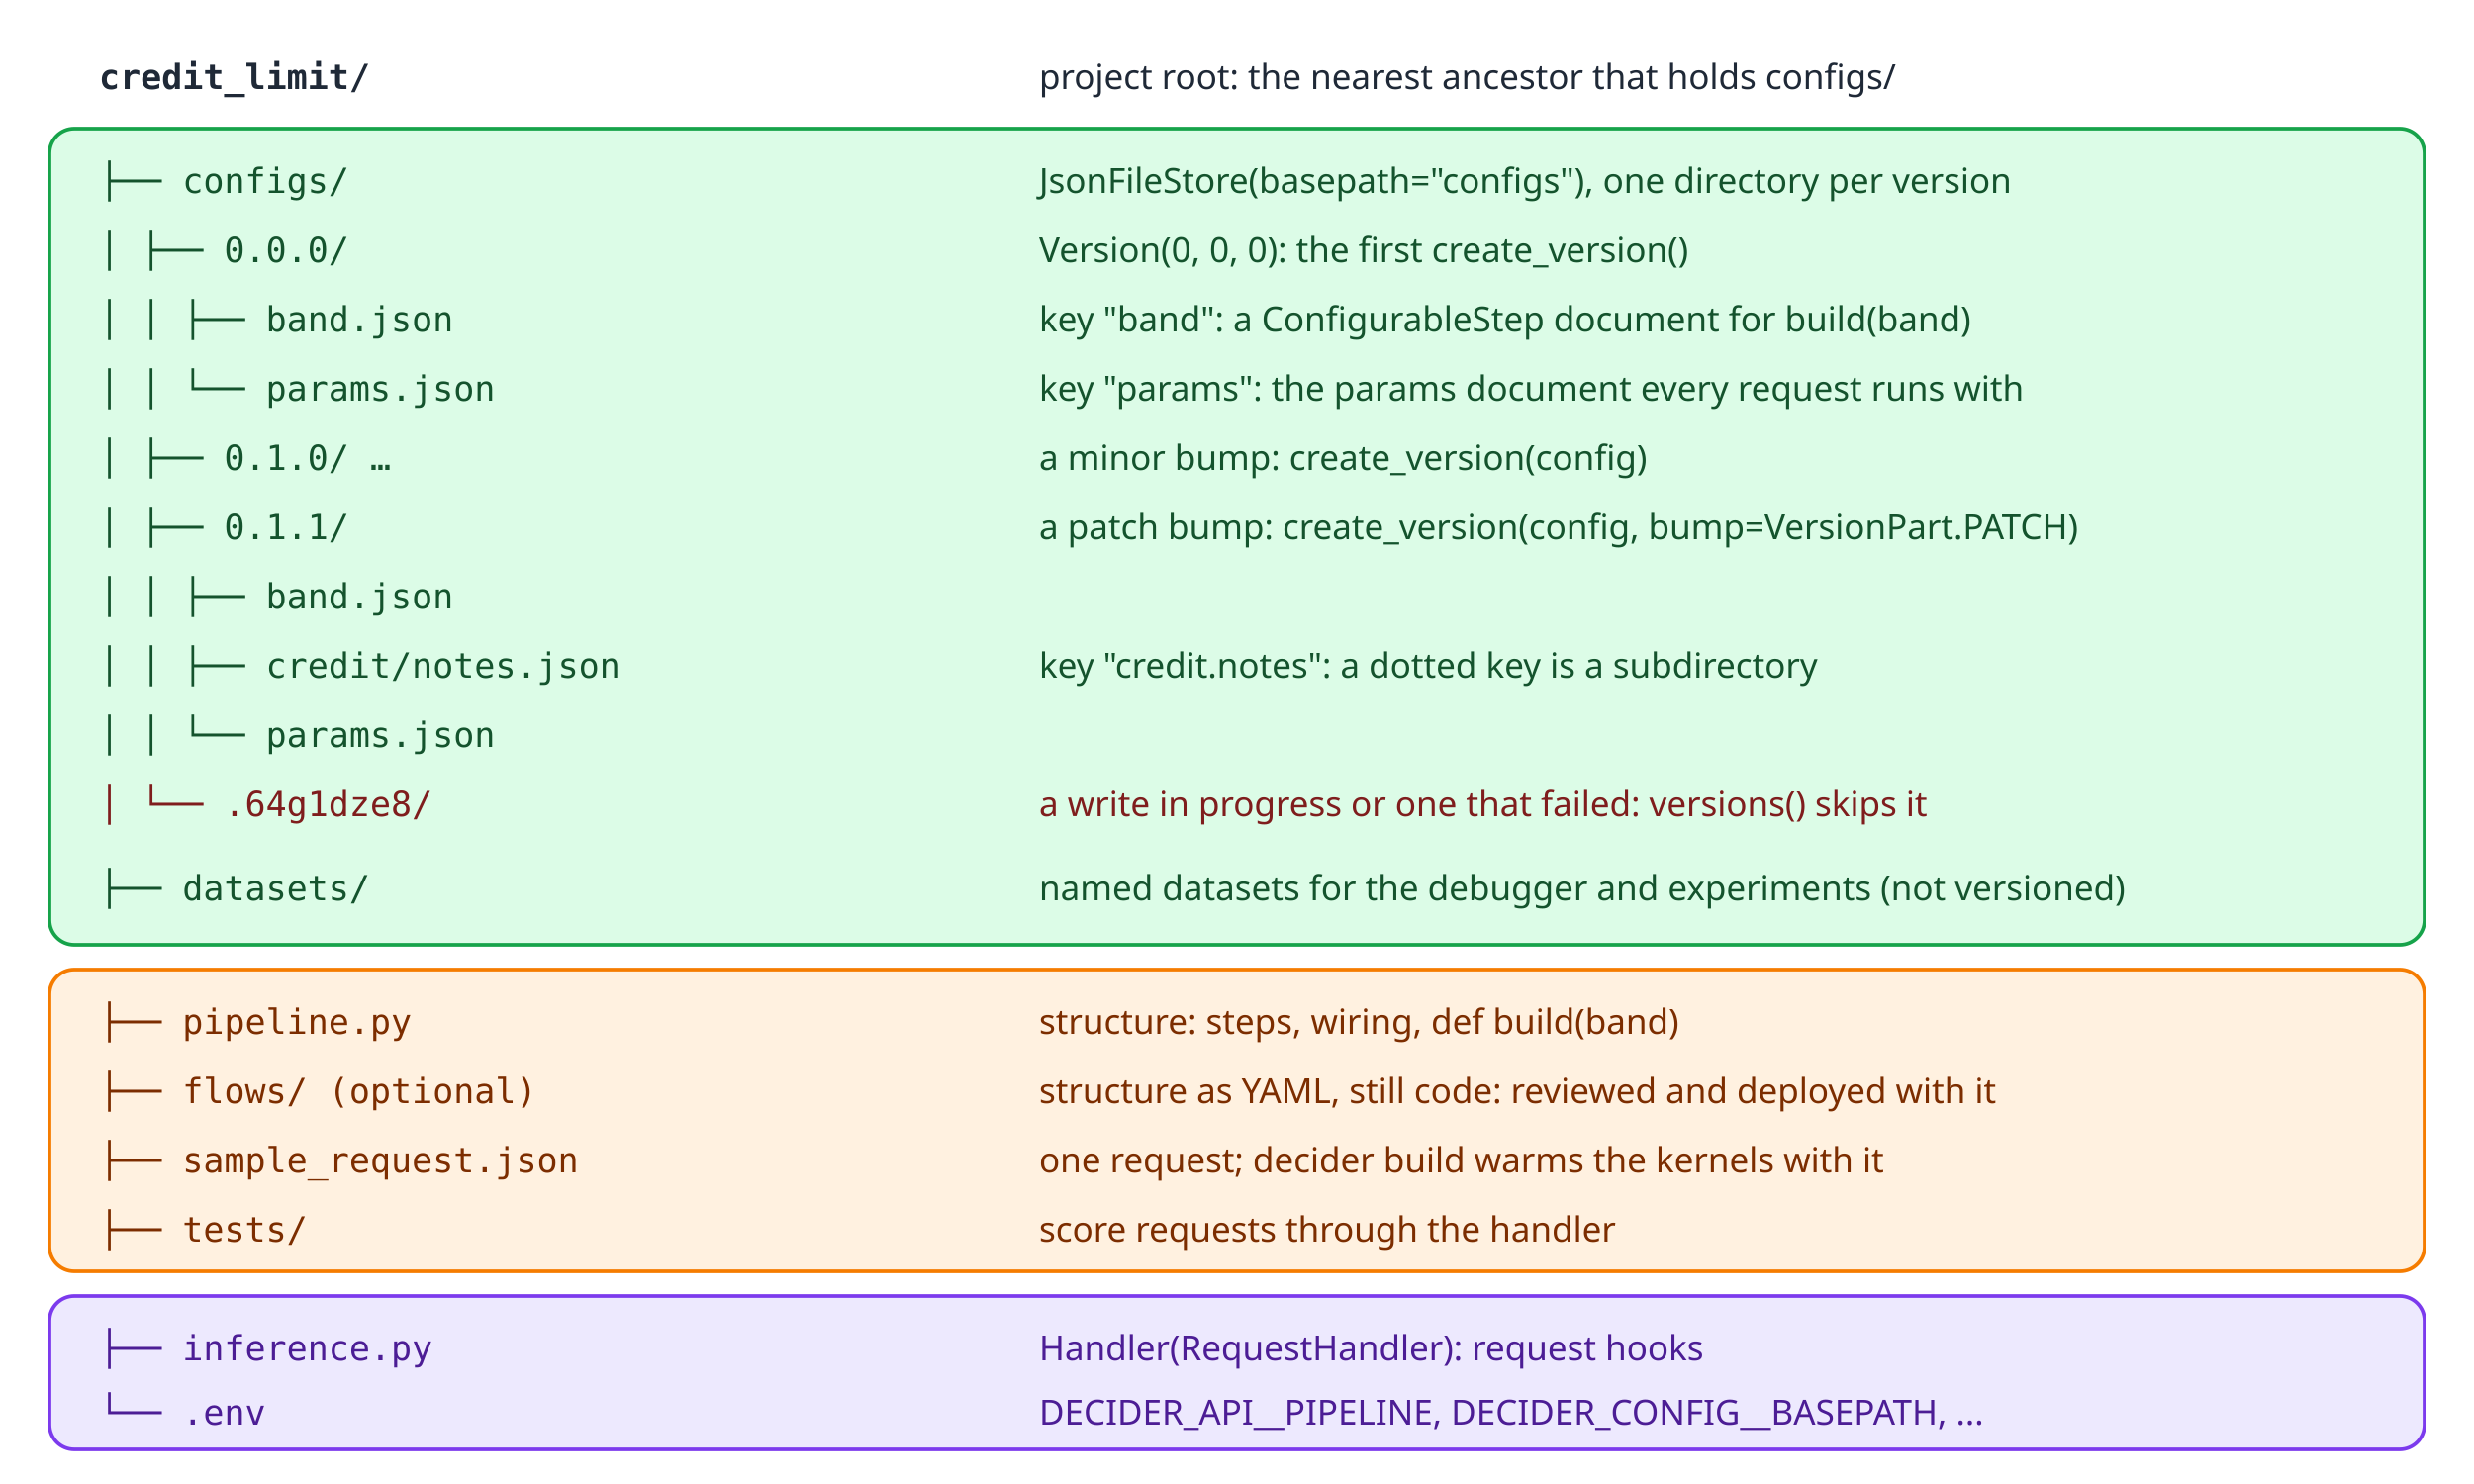
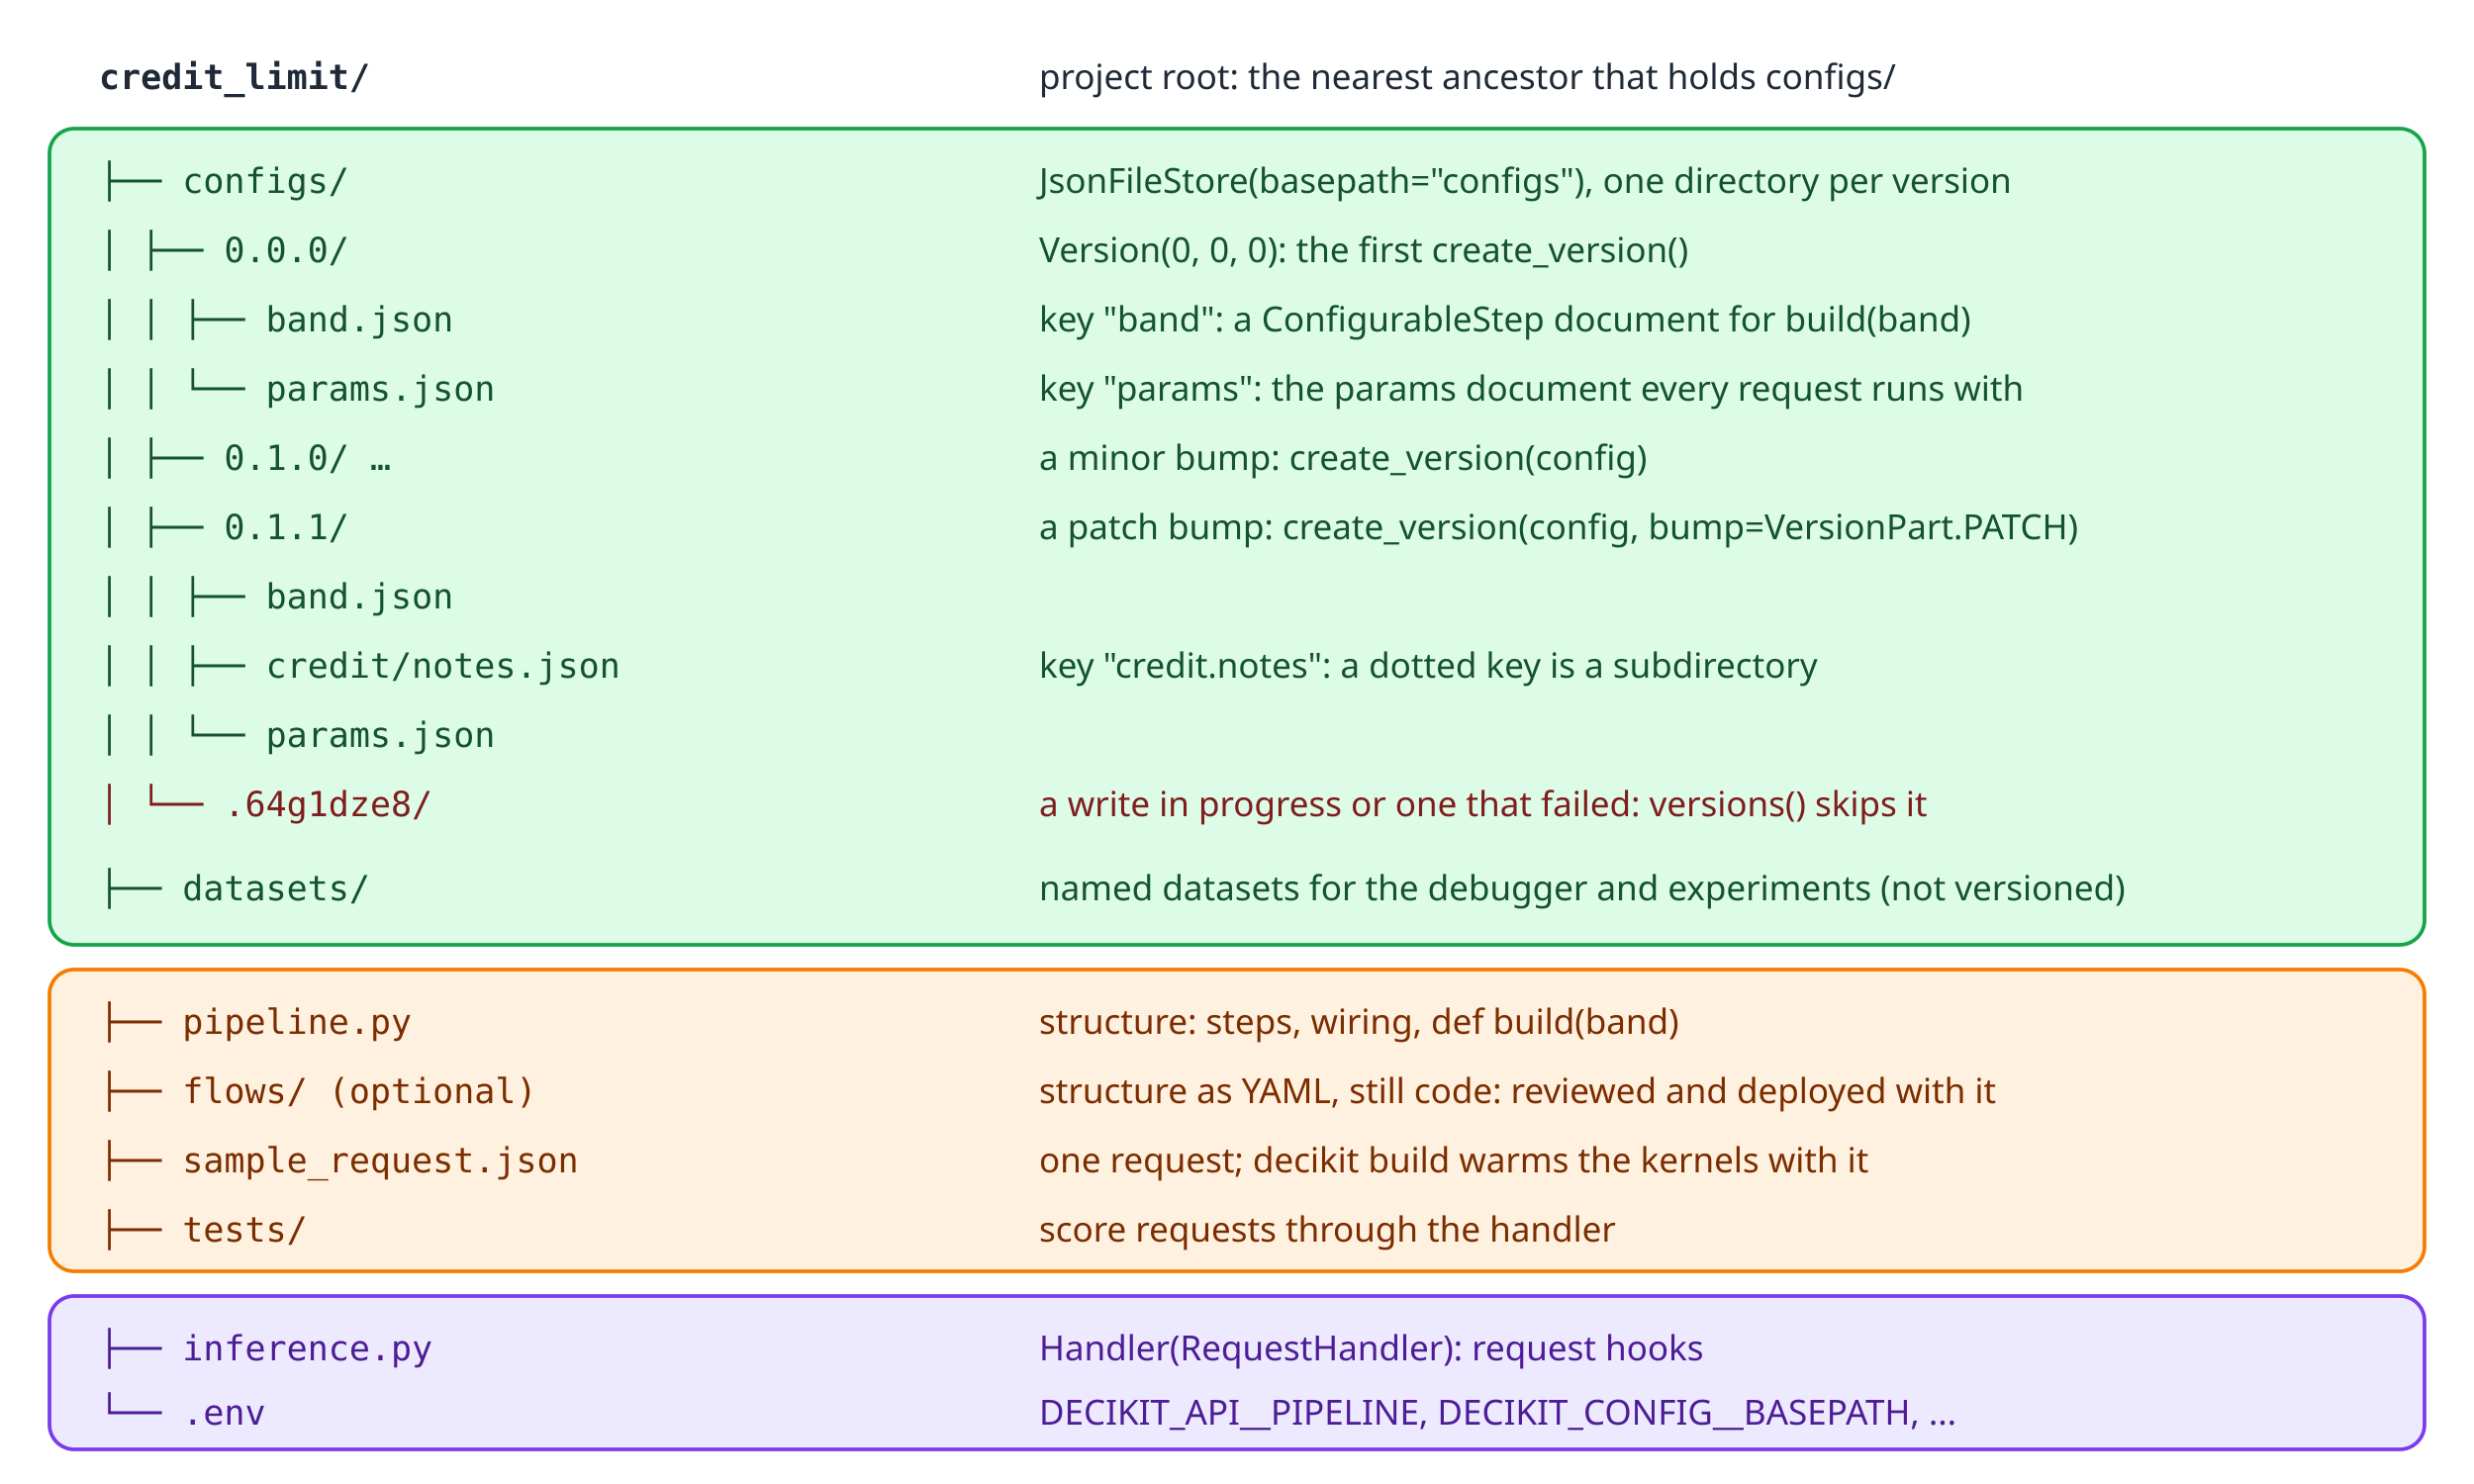
<svg xmlns="http://www.w3.org/2000/svg" viewBox="0 0 1000 600" font-family="system-ui, sans-serif">
  <rect x="0" y="0" width="1000" height="600" fill="#ffffff" />
  <rect x="20" y="52" width="960" height="330" rx="10" fill="#dcfce7" stroke="#16a34a" stroke-width="1.5" />
  <rect x="20" y="392" width="960" height="122" rx="10" fill="#fff1e0" stroke="#f57c00" stroke-width="1.5" />
  <rect x="20" y="524" width="960" height="62" rx="10" fill="#ede9fe" stroke="#7c3aed" stroke-width="1.5" />
  <g font-family="ui-monospace, SFMono-Regular, Menlo, monospace" font-size="14">
    <text x="40" y="36" fill="#1f2937" font-weight="600">credit_limit/</text>
    <text x="40" y="78" fill="#14532d">├── configs/</text>
    <text x="40" y="106" fill="#14532d">│   ├── 0.0.0/</text>
    <text x="40" y="134" fill="#14532d">│   │   ├── band.json</text>
    <text x="40" y="162" fill="#14532d">│   │   └── params.json</text>
    <text x="40" y="190" fill="#14532d">│   ├── 0.1.0/  …</text>
    <text x="40" y="218" fill="#14532d">│   ├── 0.1.1/</text>
    <text x="40" y="246" fill="#14532d">│   │   ├── band.json</text>
    <text x="40" y="274" fill="#14532d">│   │   ├── credit/notes.json</text>
    <text x="40" y="302" fill="#14532d">│   │   └── params.json</text>
    <text x="40" y="330" fill="#7f1d1d">│   └── .64g1dze8/</text>
    <text x="40" y="364" fill="#14532d">├── datasets/</text>
    <text x="40" y="418" fill="#7c2d00">├── pipeline.py</text>
    <text x="40" y="446" fill="#7c2d00">├── flows/ (optional)</text>
    <text x="40" y="474" fill="#7c2d00">├── sample_request.json</text>
    <text x="40" y="502" fill="#7c2d00">├── tests/</text>
    <text x="40" y="550" fill="#4c1d95">├── inference.py</text>
    <text x="40" y="576" fill="#4c1d95">└── .env</text>
  </g>
  <g font-size="14">
    <text x="420" y="36" fill="#1f2937">project root: the nearest ancestor that holds configs/</text>
    <text x="420" y="78" fill="#14532d">JsonFileStore(basepath="configs"), one directory per version</text>
    <text x="420" y="106" fill="#14532d">Version(0, 0, 0): the first create_version()</text>
    <text x="420" y="134" fill="#14532d">key "band": a ConfigurableStep document for build(band)</text>
    <text x="420" y="162" fill="#14532d">key "params": the params document every request runs with</text>
    <text x="420" y="190" fill="#14532d">a minor bump: create_version(config)</text>
    <text x="420" y="218" fill="#14532d">a patch bump: create_version(config, bump=VersionPart.PATCH)</text>
    <text x="420" y="274" fill="#14532d">key "credit.notes": a dotted key is a subdirectory</text>
    <text x="420" y="330" fill="#7f1d1d">a write in progress or one that failed: versions() skips it</text>
    <text x="420" y="364" fill="#14532d">named datasets for the debugger and experiments (not versioned)</text>
    <text x="420" y="418" fill="#7c2d00">structure: steps, wiring, def build(band)</text>
    <text x="420" y="446" fill="#7c2d00">structure as YAML, still code: reviewed and deployed with it</text>
-     <text x="420" y="474" fill="#7c2d00">one request; decider build warms the kernels with it</text>
+     <text x="420" y="474" fill="#7c2d00">one request; decikit build warms the kernels with it</text>
    <text x="420" y="502" fill="#7c2d00">score requests through the handler</text>
    <text x="420" y="550" fill="#4c1d95">Handler(RequestHandler): request hooks</text>
-     <text x="420" y="576" fill="#4c1d95">DECIDER_API__PIPELINE, DECIDER_CONFIG__BASEPATH, ...</text>
+     <text x="420" y="576" fill="#4c1d95">DECIKIT_API__PIPELINE, DECIKIT_CONFIG__BASEPATH, ...</text>
  </g>
</svg>
